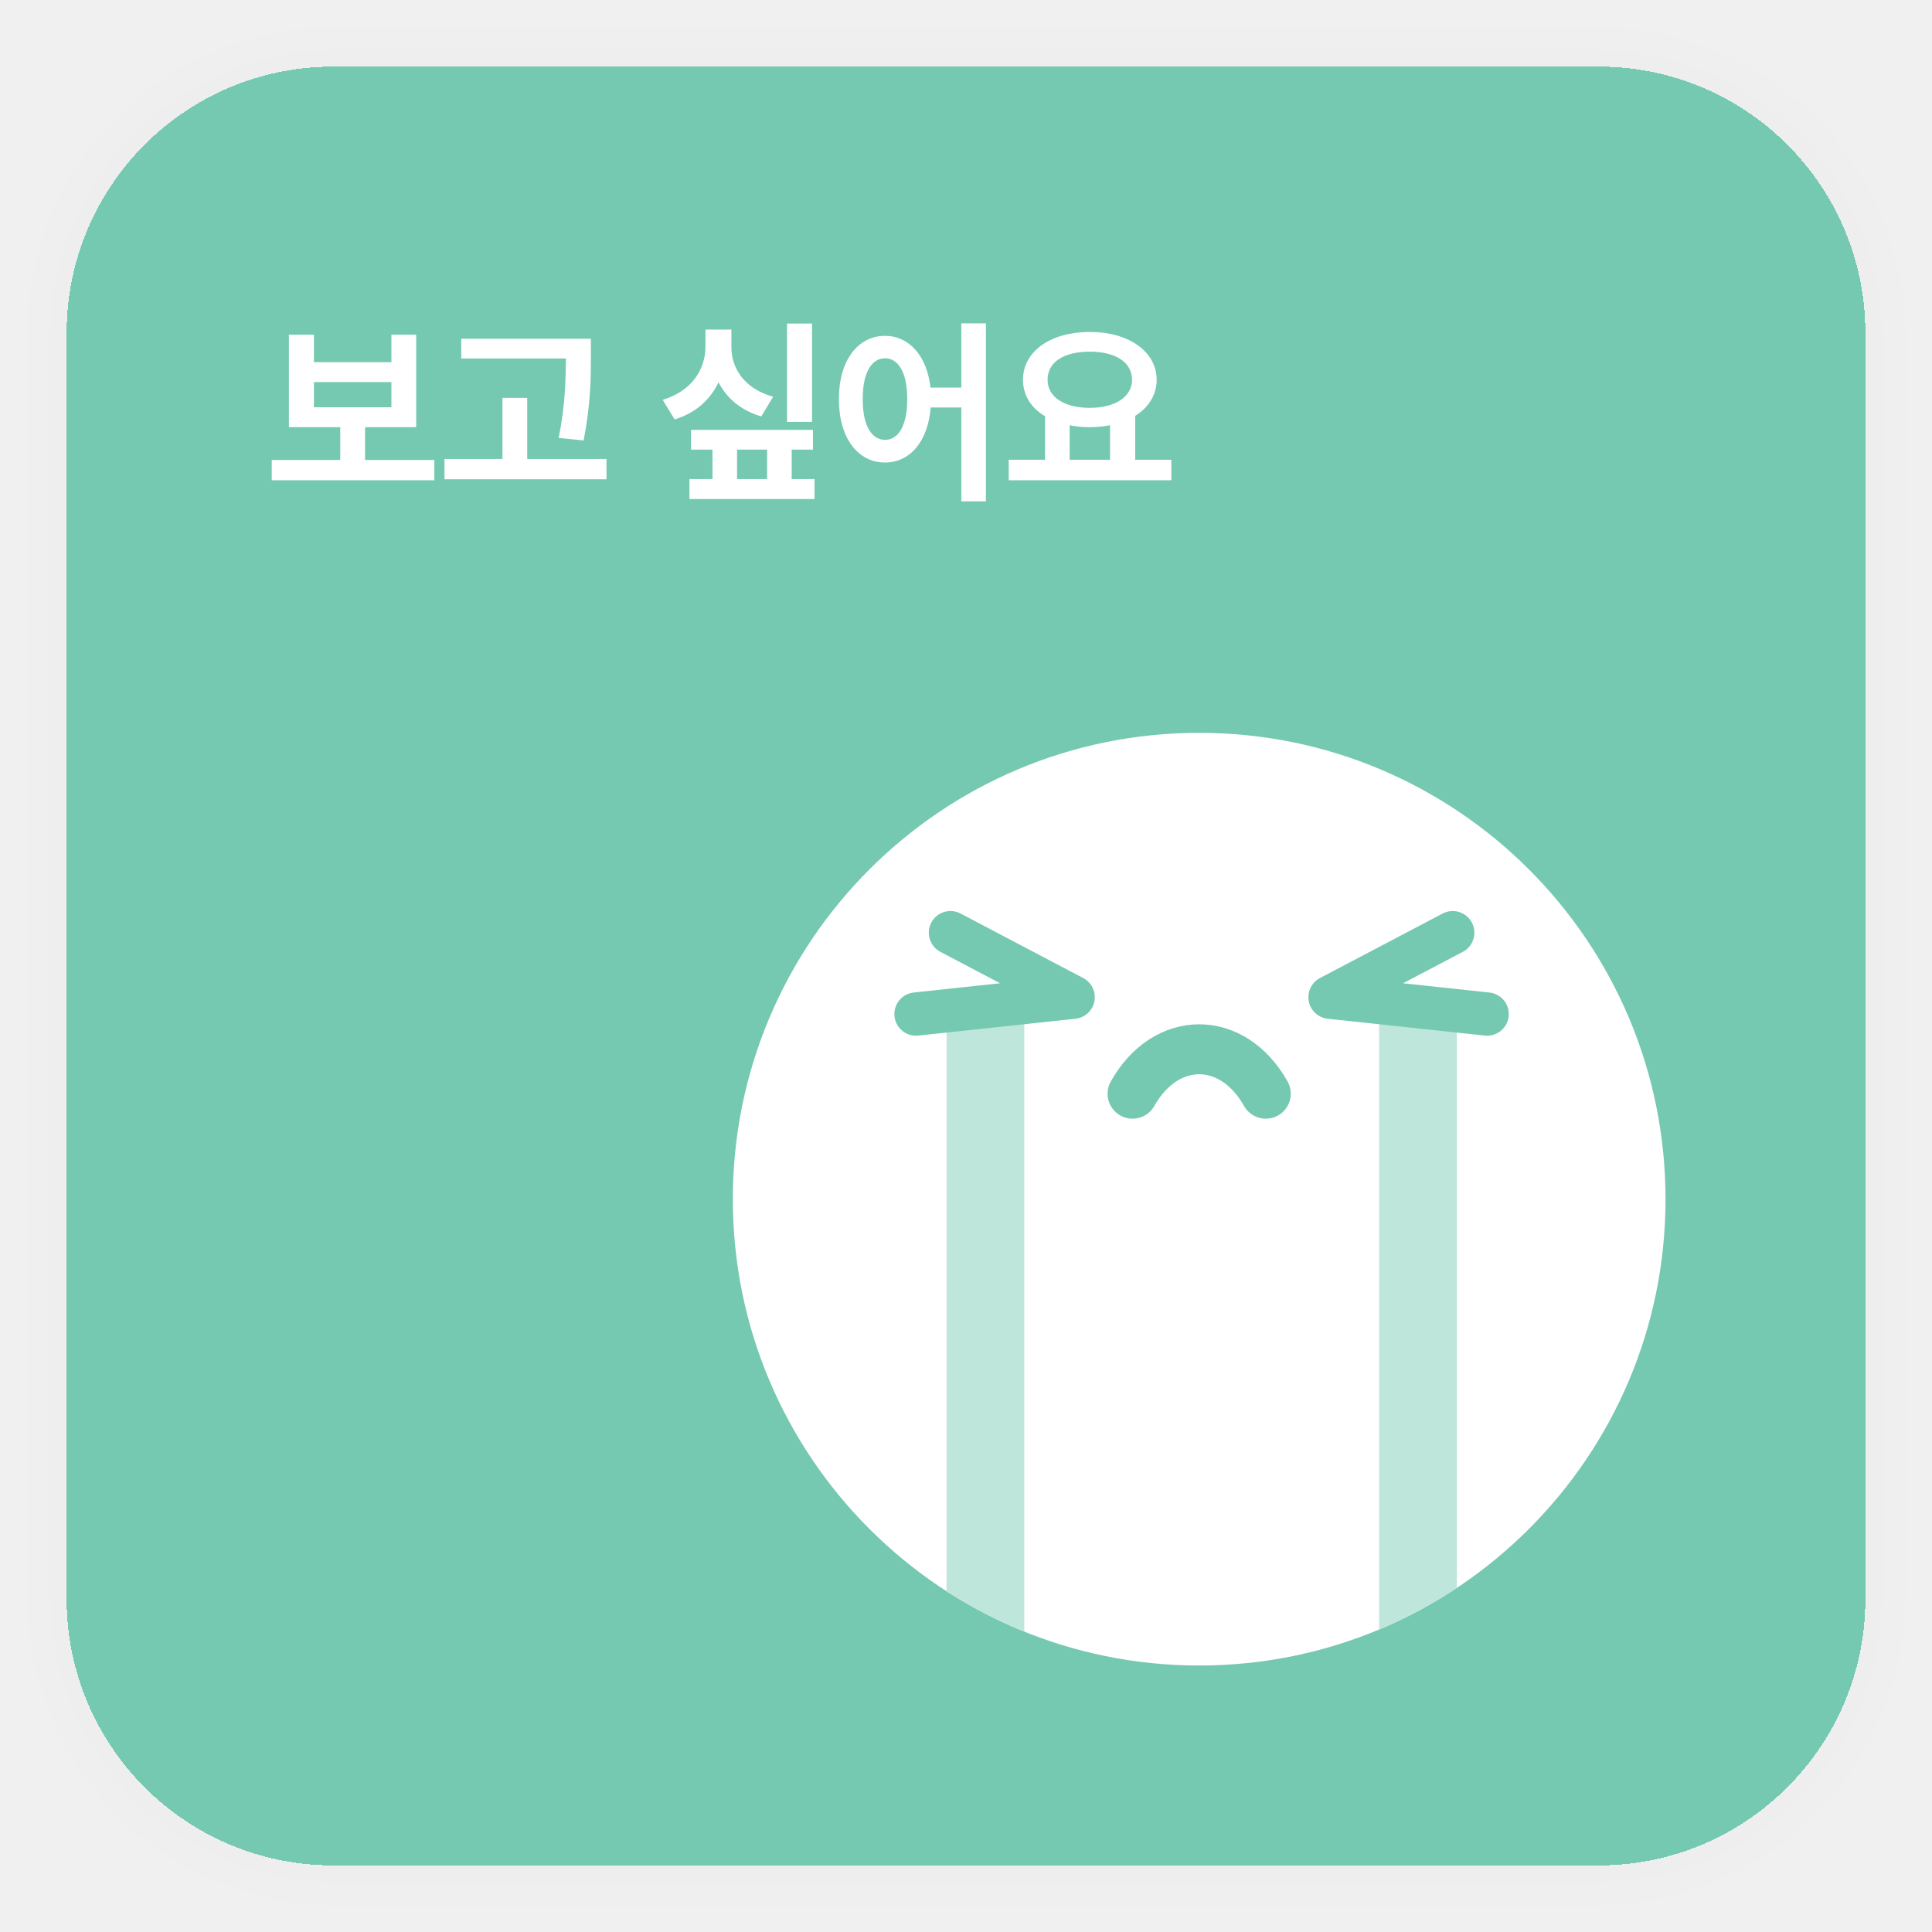
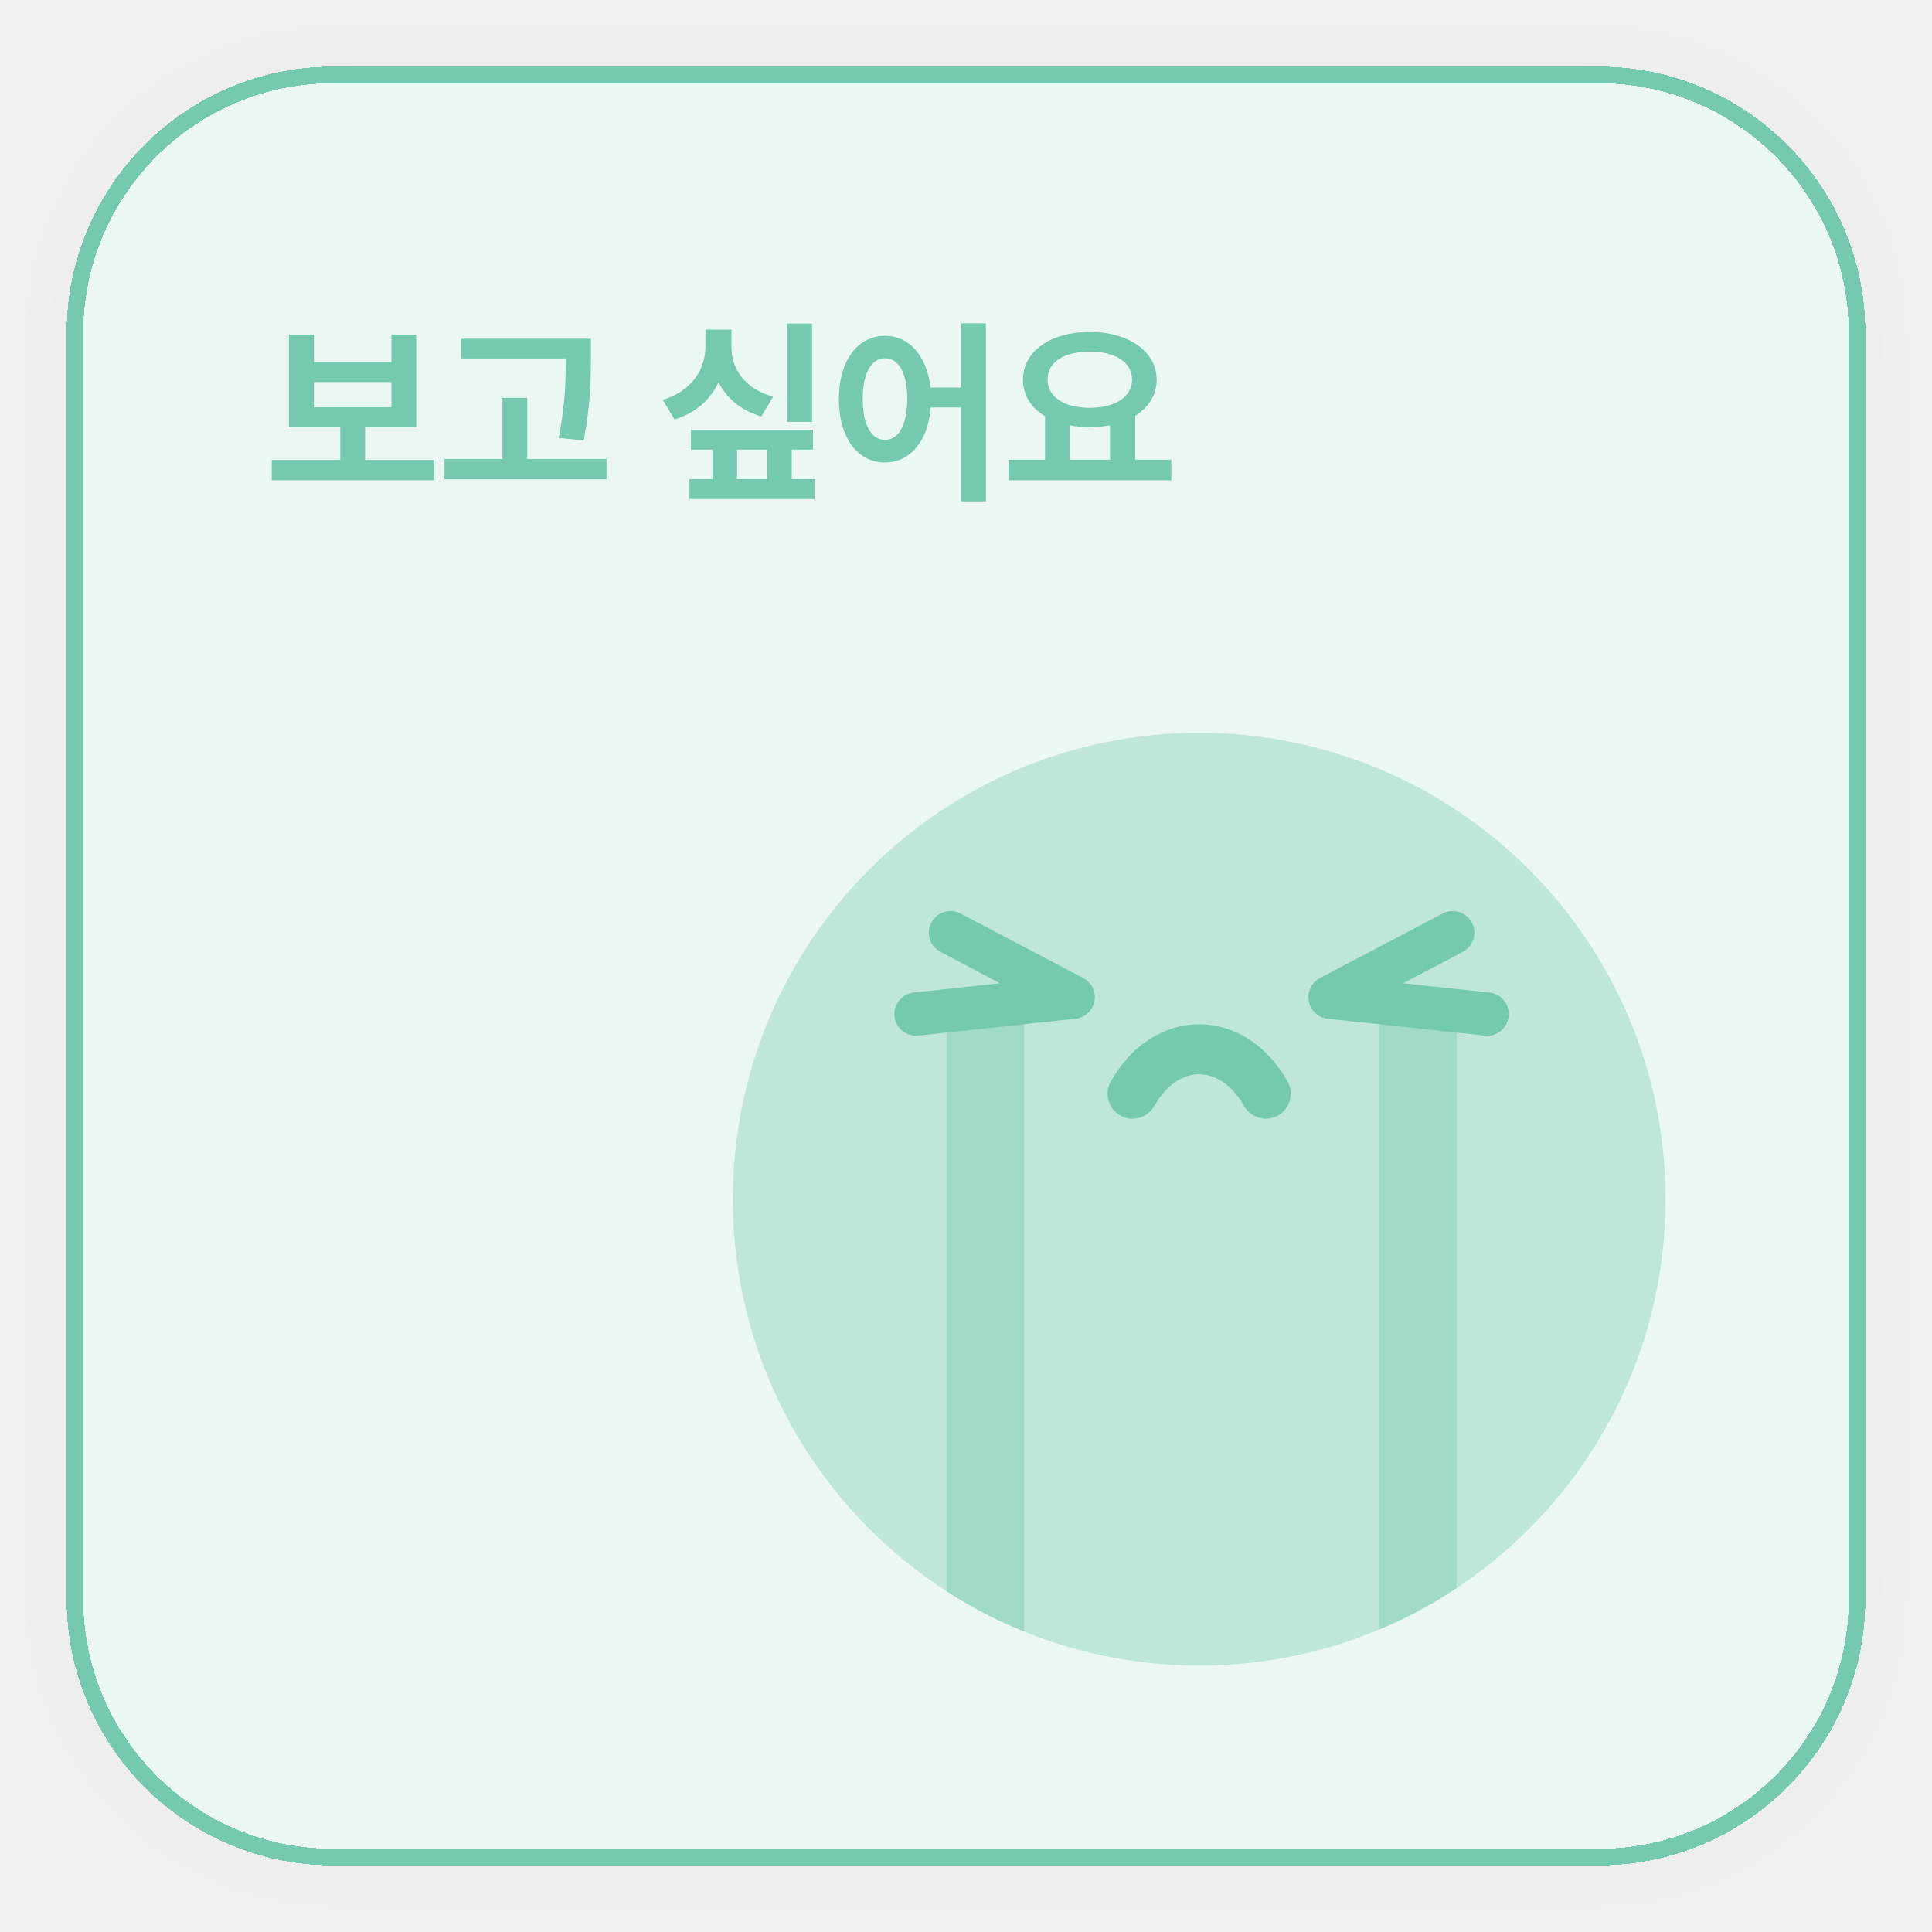
<svg xmlns="http://www.w3.org/2000/svg" width="116" height="116" viewBox="0 0 116 116" fill="none">
  <g filter="url(#filter0_d_1671_5004)">
-     <rect x="4" y="4" width="108" height="108" rx="16" fill="#75C9B0" shape-rendering="crispEdges" />
-     <path d="M26.078 27.617V28.836H16.316V27.617H20.43V25.648H17.348V20.094H18.848V21.746H23.5V20.094H24.988V25.648H21.918V27.617H26.078ZM18.848 24.453H23.5V22.941H18.848V24.453ZM35.477 20.34V21.348C35.477 22.684 35.477 24.184 35.043 26.445L33.543 26.293C33.947 24.277 33.965 22.777 33.977 21.523H27.695V20.34H35.477ZM36.414 27.559V28.777H26.688V27.559H30.168V23.891H31.656V27.559H36.414ZM48.754 19.426V25.332H47.254V19.426H48.754ZM43.914 20.82C43.902 22.086 44.676 23.34 46.422 23.82L45.707 25.004C44.477 24.641 43.627 23.902 43.141 22.953C42.654 23.984 41.781 24.799 40.504 25.18L39.789 24.008C41.57 23.469 42.355 22.145 42.355 20.82V19.789H43.914V20.82ZM48.812 25.812V26.996H47.535V28.766H48.906V29.961H41.395V28.766H42.777V26.996H41.488V25.812H48.812ZM44.254 28.766H46.059V26.996H44.254V28.766ZM53.137 20.164C54.578 20.164 55.65 21.354 55.867 23.27H57.719V19.414H59.195V30.102H57.719V24.465H55.879C55.721 26.516 54.625 27.77 53.137 27.77C51.52 27.77 50.359 26.305 50.371 23.961C50.359 21.641 51.52 20.164 53.137 20.164ZM53.137 21.512C52.34 21.512 51.789 22.379 51.801 23.961C51.789 25.555 52.34 26.41 53.137 26.41C53.945 26.41 54.473 25.555 54.473 23.961C54.473 22.379 53.945 21.512 53.137 21.512ZM70.328 27.605V28.836H60.566V27.605H62.746V24.992C61.92 24.5 61.422 23.744 61.422 22.801C61.422 21.078 63.109 19.93 65.43 19.93C67.738 19.93 69.438 21.078 69.449 22.801C69.443 23.721 68.957 24.471 68.16 24.969V27.605H70.328ZM65.43 21.113C63.906 21.113 62.898 21.723 62.898 22.801C62.898 23.844 63.906 24.488 65.43 24.488C66.941 24.488 67.961 23.844 67.973 22.801C67.961 21.723 66.941 21.113 65.43 21.113ZM64.223 27.605H66.648V25.531C66.268 25.607 65.857 25.648 65.43 25.648C65.002 25.648 64.598 25.613 64.223 25.531V27.605Z" fill="white" />
-     <circle cx="72" cy="72" r="28" fill="white" />
+     <rect x="4" y="4" width="108" height="108" rx="16" fill="#EAF7F3" shape-rendering="crispEdges" />
+     <rect x="4.5" y="4.5" width="107" height="107" rx="15.5" stroke="#75C9B0" shape-rendering="crispEdges" />
+     <path d="M26.078 27.617V28.836H16.316V27.617H20.43V25.648H17.348V20.094H18.848V21.746H23.5V20.094H24.988V25.648H21.918V27.617H26.078ZM18.848 24.453H23.5V22.941H18.848V24.453ZM35.477 20.34V21.348C35.477 22.684 35.477 24.184 35.043 26.445L33.543 26.293C33.947 24.277 33.965 22.777 33.977 21.523H27.695V20.34H35.477ZM36.414 27.559V28.777H26.688V27.559H30.168V23.891H31.656V27.559H36.414ZM48.754 19.426V25.332H47.254V19.426H48.754ZM43.914 20.82C43.902 22.086 44.676 23.34 46.422 23.82L45.707 25.004C44.477 24.641 43.627 23.902 43.141 22.953C42.654 23.984 41.781 24.799 40.504 25.18L39.789 24.008C41.57 23.469 42.355 22.145 42.355 20.82V19.789H43.914V20.82ZM48.812 25.812V26.996H47.535V28.766H48.906V29.961H41.395V28.766H42.777V26.996H41.488V25.812H48.812ZM44.254 28.766H46.059V26.996H44.254V28.766ZM53.137 20.164C54.578 20.164 55.65 21.354 55.867 23.27H57.719V19.414H59.195V30.102H57.719V24.465H55.879C55.721 26.516 54.625 27.77 53.137 27.77C51.52 27.77 50.359 26.305 50.371 23.961C50.359 21.641 51.52 20.164 53.137 20.164ZM53.137 21.512C52.34 21.512 51.789 22.379 51.801 23.961C51.789 25.555 52.34 26.41 53.137 26.41C53.945 26.41 54.473 25.555 54.473 23.961C54.473 22.379 53.945 21.512 53.137 21.512ZM70.328 27.605V28.836H60.566V27.605H62.746V24.992C61.92 24.5 61.422 23.744 61.422 22.801C61.422 21.078 63.109 19.93 65.43 19.93C67.738 19.93 69.438 21.078 69.449 22.801C69.443 23.721 68.957 24.471 68.16 24.969V27.605H70.328ZM65.43 21.113C63.906 21.113 62.898 21.723 62.898 22.801C62.898 23.844 63.906 24.488 65.43 24.488C66.941 24.488 67.961 23.844 67.973 22.801C67.961 21.723 66.941 21.113 65.43 21.113ZM64.223 27.605H66.648V25.531C66.268 25.607 65.857 25.648 65.43 25.648C65.002 25.648 64.598 25.613 64.223 25.531V27.605Z" fill="#75C9B0" />
+     <circle cx="72" cy="72" r="28" fill="#BFE6DA" />
    <mask id="mask0_1671_5004" style="mask-type:alpha" maskUnits="userSpaceOnUse" x="44" y="44" width="56" height="56">
      <circle cx="72" cy="72" r="28" fill="#FDD057" />
    </mask>
    <g mask="url(#mask0_1671_5004)">
-       <path d="M61.5 101.167H56.833V60.333H61.5V101.167Z" fill="#BFE6DA" />
-       <path d="M87.471 101.166H82.804V60.333H87.471V101.166Z" fill="#BFE6DA" />
+       <path d="M61.5 101.167H56.833V60.334H61.5V101.167Z" fill="#A0DAC9" />
+       <path d="M87.471 101.167H82.804V60.334H87.471V101.167Z" fill="#A0DAC9" />
    </g>
    <path d="M57.067 56L64.433 59.874L55 60.885" stroke="#75C9B0" stroke-width="2.6" stroke-linecap="round" stroke-linejoin="round" />
    <path d="M87.223 56L79.857 59.874L89.289 60.885" stroke="#75C9B0" stroke-width="2.6" stroke-linecap="round" stroke-linejoin="round" />
    <path d="M68 65.667C70 62.111 74 62.111 76 65.667" stroke="#75C9B0" stroke-width="3" stroke-linecap="round" />
  </g>
  <defs>
    <filter id="filter0_d_1671_5004" x="0" y="0" width="116" height="116" filterUnits="userSpaceOnUse" color-interpolation-filters="sRGB">
      <feFlood flood-opacity="0" result="BackgroundImageFix" />
      <feColorMatrix in="SourceAlpha" type="matrix" values="0 0 0 0 0 0 0 0 0 0 0 0 0 0 0 0 0 0 127 0" result="hardAlpha" />
      <feOffset />
      <feGaussianBlur stdDeviation="2" />
      <feComposite in2="hardAlpha" operator="out" />
      <feColorMatrix type="matrix" values="0 0 0 0 0 0 0 0 0 0 0 0 0 0 0 0 0 0 0.02 0" />
      <feBlend mode="normal" in2="BackgroundImageFix" result="effect1_dropShadow_1671_5004" />
      <feBlend mode="normal" in="SourceGraphic" in2="effect1_dropShadow_1671_5004" result="shape" />
    </filter>
  </defs>
</svg>
